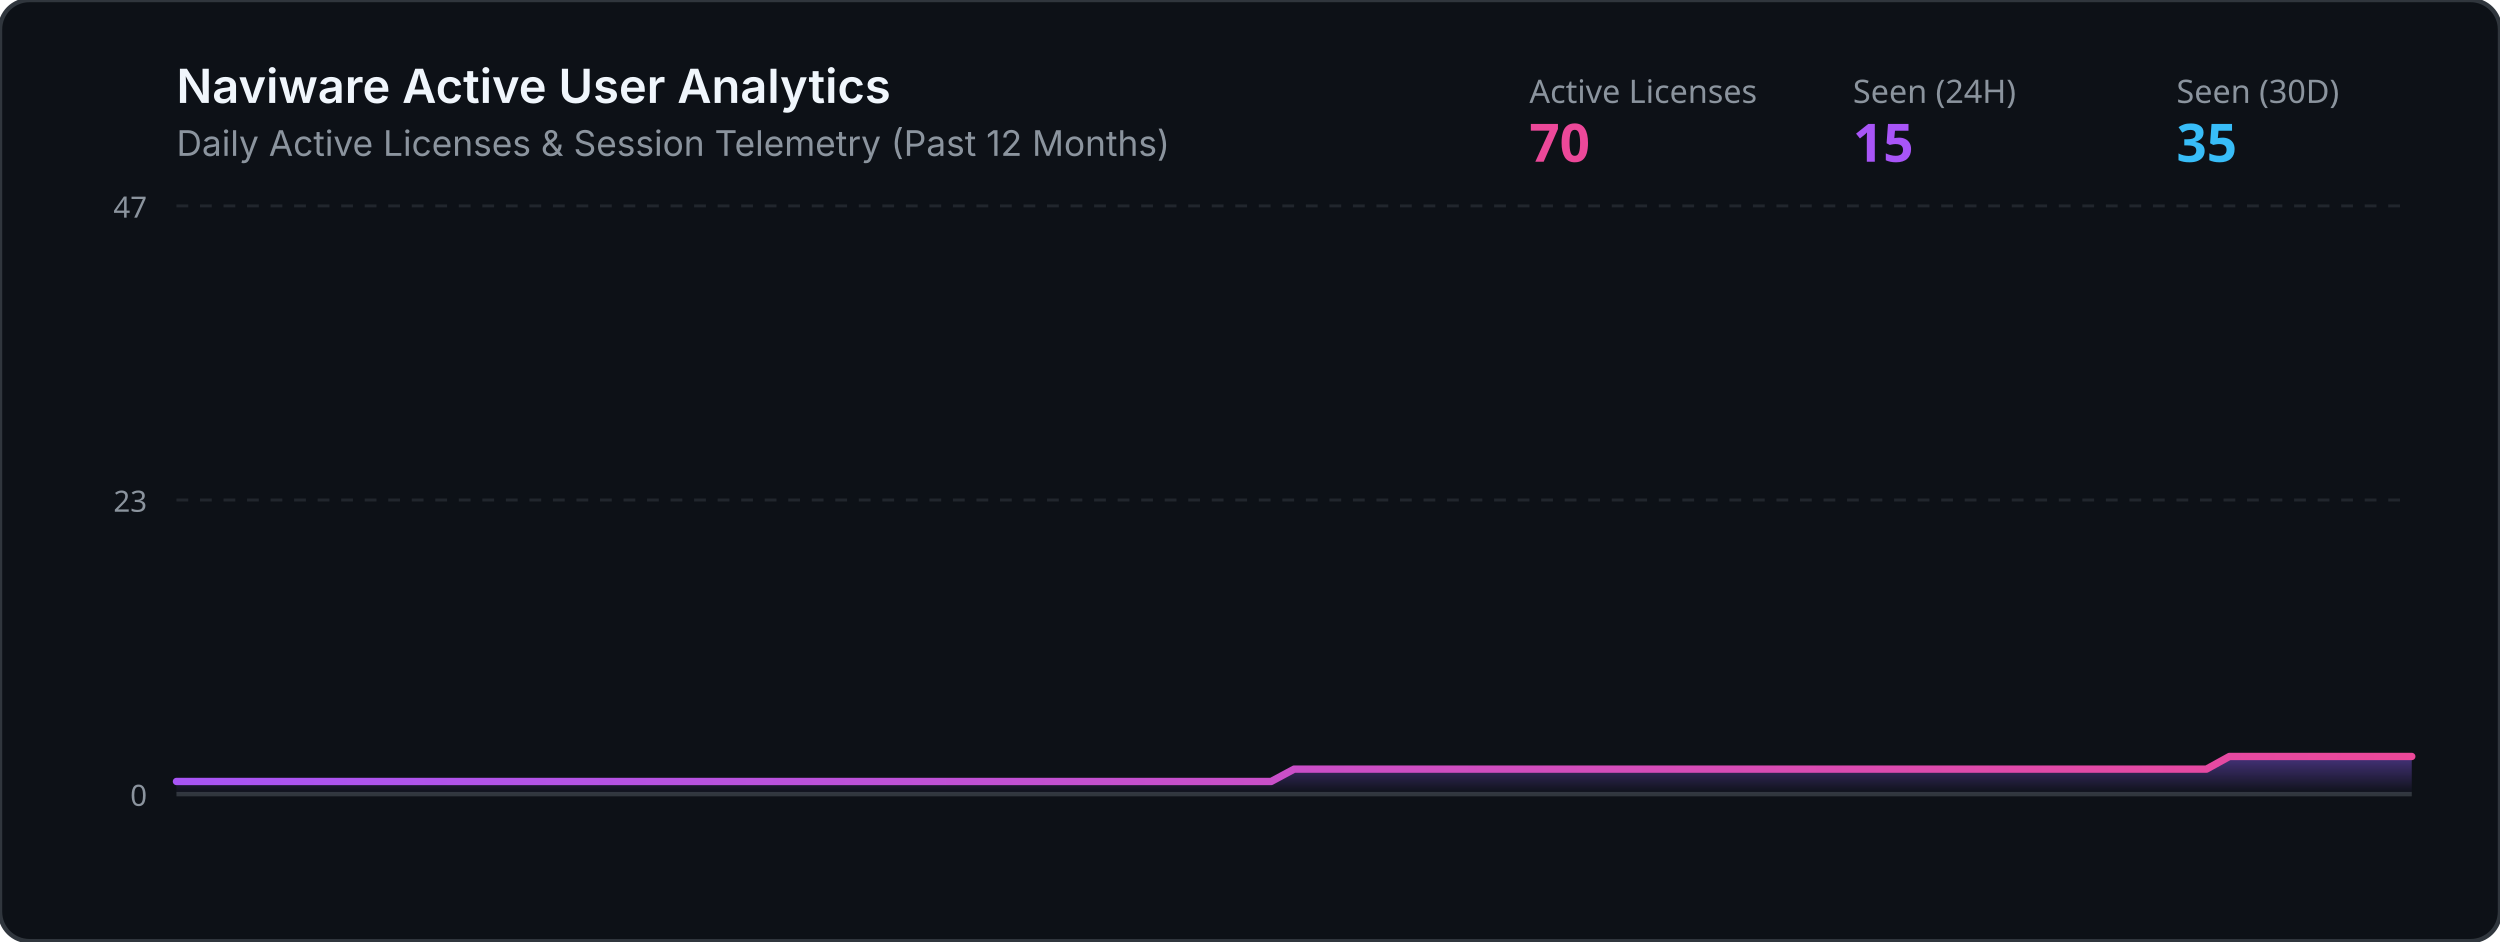
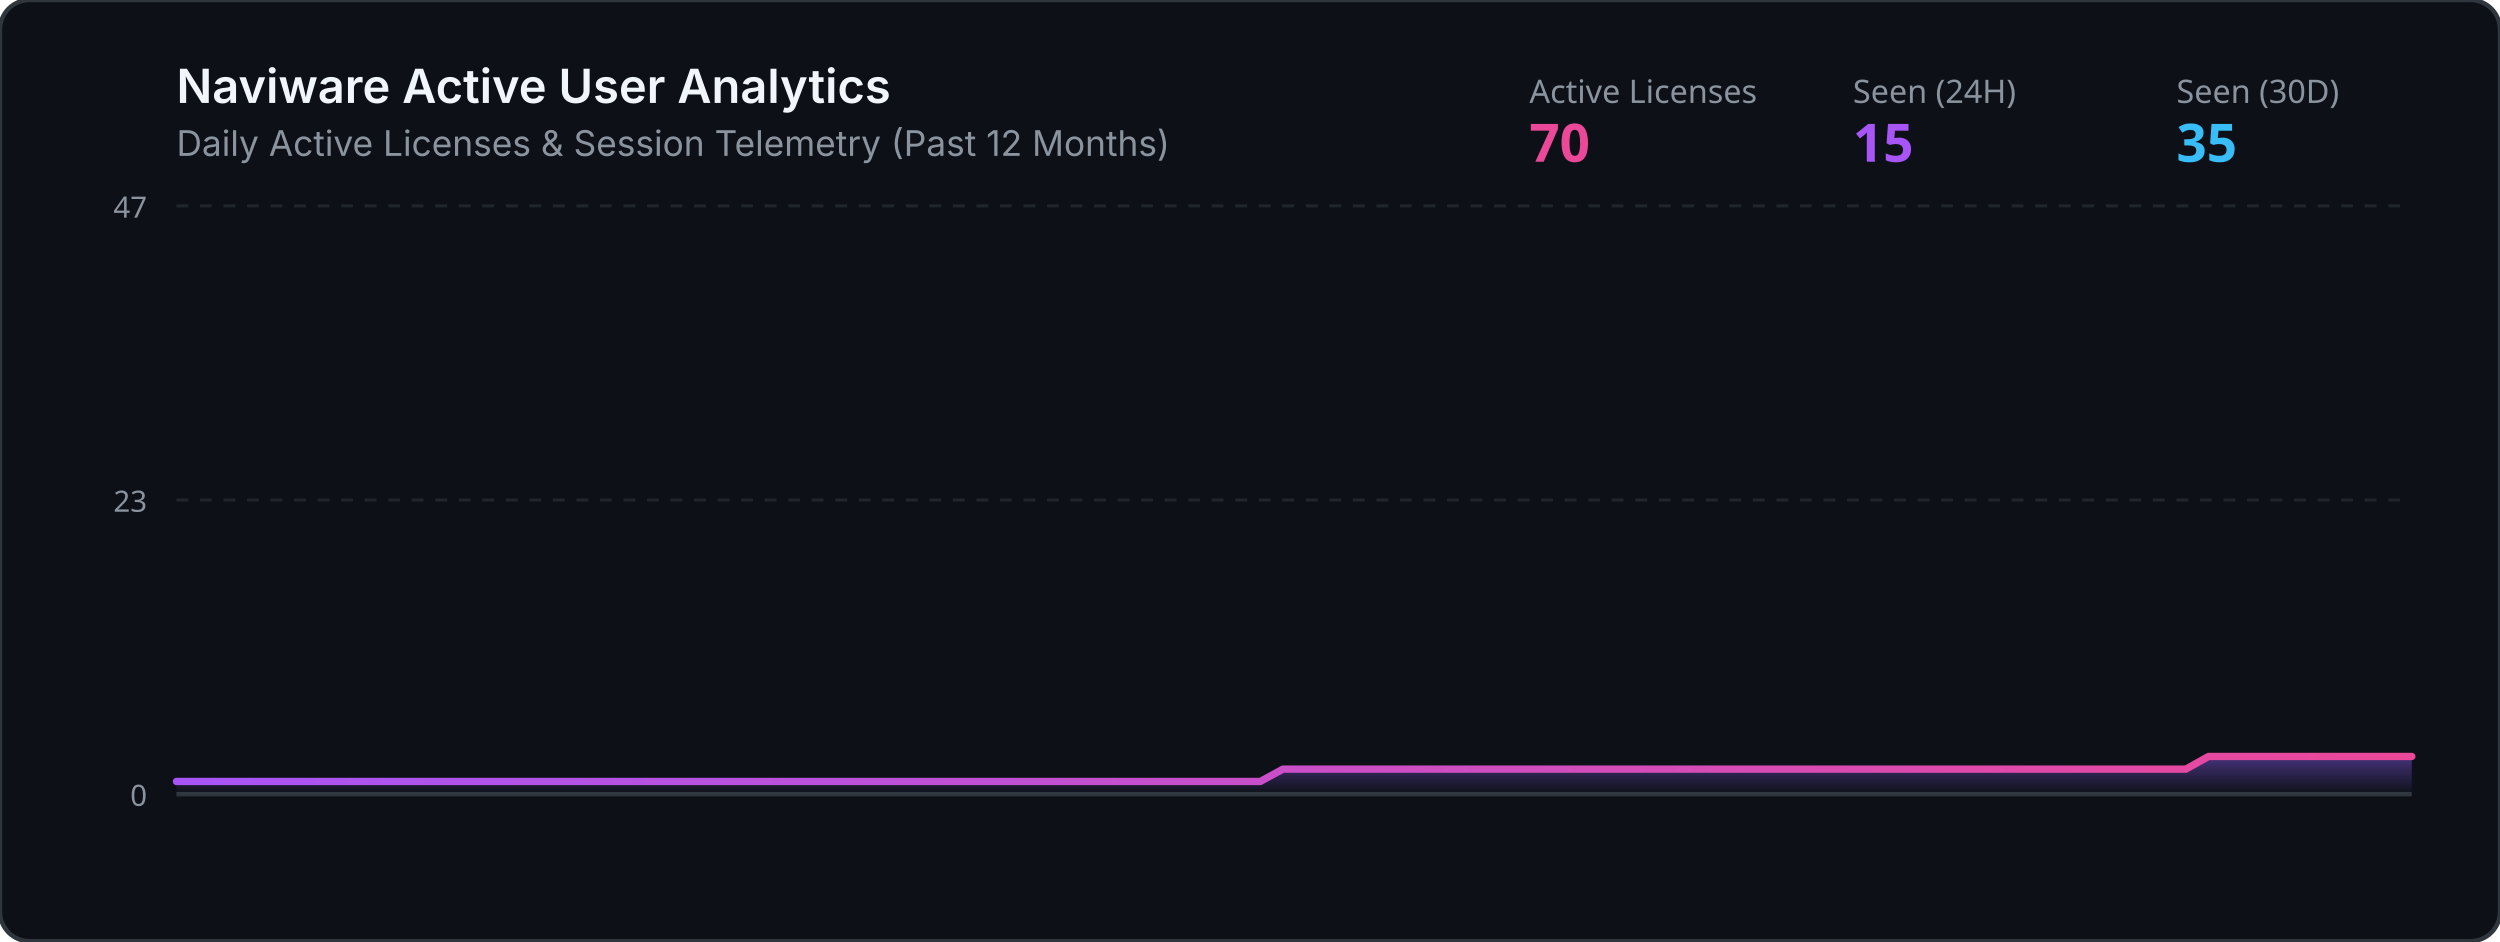
<svg xmlns="http://www.w3.org/2000/svg" viewBox="0 0 850 320" width="100%" height="320">
  <defs>
    <linearGradient id="grad" x1="0%" y1="0%" x2="0%" y2="100%">
      <stop offset="0%" stop-color="#8b5cf6" stop-opacity="0.45" />
      <stop offset="100%" stop-color="#8b5cf6" stop-opacity="0.0" />
    </linearGradient>
    <linearGradient id="lineGrad" x1="0%" y1="0%" x2="100%" y2="0%">
      <stop offset="0%" stop-color="#a855f7" />
      <stop offset="100%" stop-color="#ec4899" />
    </linearGradient>
  </defs>
  <rect width="850" height="320" rx="10" fill="#0d1117" stroke="#30363d" stroke-width="1.5" />
  <text x="60" y="35" fill="#f0f6fc" font-family="-apple-system,BlinkMacSystemFont,Segoe UI,sans-serif" font-size="16" font-weight="600">Naviware Active User Analytics</text>
  <text x="60" y="53" fill="#8b949e" font-family="-apple-system,BlinkMacSystemFont,Segoe UI,sans-serif" font-size="12">Daily Active Licenses &amp; Session Telemetry (Past 12 Months)</text>
  <text x="520" y="35" fill="#8b949e" font-family="sans-serif" font-size="11">Active Licenses</text>
  <text x="520" y="55" fill="#ec4899" font-family="sans-serif" font-size="18" font-weight="bold">70</text>
  <text x="630" y="35" fill="#8b949e" font-family="sans-serif" font-size="11">Seen (24H)</text>
  <text x="630" y="55" fill="#a855f7" font-family="sans-serif" font-size="18" font-weight="bold">15</text>
  <text x="740" y="35" fill="#8b949e" font-family="sans-serif" font-size="11">Seen (30D)</text>
  <text x="740" y="55" fill="#38bdf8" font-family="sans-serif" font-size="18" font-weight="bold">35</text>
  <line x1="60" y1="70" x2="820" y2="70" stroke="#21262d" stroke-width="1" stroke-dasharray="4" />
  <line x1="60" y1="170.0" x2="820" y2="170.0" stroke="#21262d" stroke-width="1" stroke-dasharray="4" />
  <line x1="60" y1="270" x2="820" y2="270" stroke="#30363d" stroke-width="1.5" />
  <text x="50" y="74" fill="#8b949e" font-family="sans-serif" font-size="10" text-anchor="end">47</text>
  <text x="50" y="174.0" fill="#8b949e" font-family="sans-serif" font-size="10" text-anchor="end">23</text>
  <text x="50" y="274" fill="#8b949e" font-family="sans-serif" font-size="10" text-anchor="end">0</text>
-   <polygon points="60,270 60.0,265.7 67.8,265.7 75.5,265.7 83.3,265.7 91.0,265.7 98.8,265.7 106.5,265.7 114.3,265.7 122.0,265.7 129.8,265.7 137.6,265.7 145.3,265.7 153.1,265.7 160.8,265.7 168.6,265.7 176.3,265.7 184.1,265.7 191.8,265.7 199.6,265.7 207.3,265.7 215.1,265.7 222.9,265.7 230.6,265.7 238.4,265.7 246.1,265.7 253.9,265.7 261.6,265.7 269.4,265.7 277.1,265.7 284.9,265.7 292.7,265.7 300.4,265.7 308.2,265.7 315.9,265.7 323.7,265.7 331.4,265.7 339.2,265.7 346.9,265.7 354.7,265.7 362.4,265.7 370.2,265.7 378.0,265.7 385.7,265.7 393.5,265.7 401.2,265.7 409.0,265.7 416.7,265.7 424.5,265.7 432.2,265.7 440.0,261.5 447.8,261.5 455.5,261.5 463.3,261.5 471.0,261.5 478.8,261.5 486.5,261.5 494.3,261.5 502.0,261.5 509.8,261.5 517.6,261.5 525.3,261.5 533.1,261.5 540.8,261.5 548.6,261.5 556.3,261.5 564.1,261.5 571.8,261.5 579.6,261.5 587.3,261.5 595.1,261.5 602.9,261.5 610.6,261.5 618.4,261.5 626.1,261.5 633.9,261.5 641.6,261.5 649.4,261.5 657.1,261.5 664.9,261.5 672.7,261.5 680.4,261.5 688.2,261.5 695.9,261.5 703.7,261.5 711.4,261.5 719.2,261.5 726.9,261.5 734.7,261.5 742.4,261.5 750.2,261.5 758.0,257.2 765.7,257.2 773.5,257.2 781.2,257.2 789.0,257.2 796.7,257.2 804.5,257.2 812.2,257.2 820.0,257.2 820,270" fill="url(#grad)" />
-   <polyline points="60.0,265.7 67.8,265.7 75.5,265.7 83.3,265.7 91.0,265.7 98.8,265.7 106.5,265.7 114.3,265.7 122.0,265.7 129.8,265.7 137.6,265.7 145.3,265.7 153.1,265.7 160.8,265.7 168.6,265.7 176.3,265.7 184.1,265.7 191.8,265.7 199.6,265.7 207.3,265.7 215.1,265.7 222.9,265.7 230.6,265.7 238.4,265.7 246.1,265.7 253.9,265.7 261.6,265.7 269.4,265.7 277.1,265.7 284.9,265.7 292.7,265.7 300.4,265.7 308.2,265.7 315.9,265.7 323.7,265.7 331.4,265.7 339.2,265.7 346.9,265.7 354.7,265.7 362.4,265.7 370.2,265.7 378.0,265.7 385.7,265.7 393.5,265.7 401.2,265.7 409.0,265.7 416.7,265.7 424.5,265.7 432.2,265.7 440.0,261.5 447.8,261.5 455.5,261.5 463.3,261.5 471.0,261.5 478.8,261.5 486.5,261.5 494.3,261.5 502.0,261.5 509.8,261.5 517.6,261.5 525.3,261.5 533.1,261.5 540.8,261.5 548.6,261.5 556.3,261.5 564.1,261.5 571.8,261.5 579.6,261.5 587.3,261.5 595.1,261.5 602.9,261.5 610.6,261.5 618.4,261.5 626.1,261.5 633.9,261.5 641.6,261.5 649.4,261.5 657.1,261.5 664.9,261.5 672.7,261.5 680.4,261.5 688.2,261.5 695.9,261.5 703.7,261.5 711.4,261.5 719.2,261.5 726.9,261.5 734.7,261.5 742.4,261.5 750.2,261.5 758.0,257.2 765.7,257.2 773.5,257.2 781.2,257.2 789.0,257.2 796.7,257.2 804.5,257.2 812.2,257.2 820.0,257.2" fill="none" stroke="url(#lineGrad)" stroke-width="2.5" stroke-linecap="round" stroke-linejoin="round" />
+   <polygon points="60,270 60.0,265.7 67.7,265.7 75.4,265.7 83.0,265.7 90.7,265.7 98.4,265.7 106.1,265.7 113.7,265.7 121.4,265.7 129.1,265.7 136.8,265.7 144.4,265.7 152.1,265.7 159.8,265.7 167.5,265.7 175.2,265.7 182.8,265.7 190.5,265.7 198.2,265.7 205.9,265.7 213.5,265.7 221.2,265.7 228.9,265.7 236.6,265.7 244.2,265.7 251.9,265.7 259.6,265.7 267.3,265.7 274.9,265.7 282.6,265.7 290.3,265.7 298.0,265.7 305.7,265.7 313.3,265.7 321.0,265.7 328.7,265.7 336.4,265.7 344.0,265.7 351.7,265.7 359.4,265.7 367.1,265.7 374.7,265.7 382.4,265.7 390.1,265.7 397.8,265.7 405.5,265.7 413.1,265.7 420.8,265.7 428.5,265.7 436.2,261.5 443.8,261.5 451.5,261.5 459.2,261.5 466.9,261.5 474.5,261.5 482.2,261.5 489.9,261.5 497.6,261.5 505.3,261.5 512.9,261.5 520.6,261.5 528.3,261.5 536.0,261.5 543.6,261.5 551.3,261.5 559.0,261.5 566.7,261.5 574.3,261.5 582.0,261.5 589.7,261.5 597.4,261.5 605.1,261.5 612.7,261.5 620.4,261.5 628.1,261.5 635.8,261.5 643.4,261.5 651.1,261.5 658.8,261.5 666.5,261.5 674.1,261.5 681.8,261.5 689.5,261.5 697.2,261.5 704.8,261.5 712.5,261.5 720.2,261.5 727.9,261.5 735.6,261.5 743.2,261.5 750.9,257.2 758.6,257.2 766.3,257.2 773.9,257.2 781.6,257.2 789.3,257.2 797.0,257.2 804.6,257.2 812.3,257.2 820.0,257.2 820,270" fill="url(#grad)" />
+   <polyline points="60.0,265.7 67.7,265.7 75.4,265.7 83.0,265.7 90.7,265.7 98.4,265.7 106.1,265.7 113.7,265.7 121.4,265.7 129.1,265.7 136.8,265.7 144.4,265.7 152.1,265.7 159.8,265.7 167.5,265.7 175.2,265.7 182.8,265.7 190.5,265.7 198.2,265.7 205.9,265.7 213.5,265.7 221.2,265.7 228.9,265.7 236.6,265.7 244.2,265.7 251.9,265.7 259.6,265.7 267.3,265.7 274.9,265.7 282.6,265.7 290.3,265.7 298.0,265.7 305.7,265.7 313.3,265.7 321.0,265.7 328.7,265.7 336.4,265.7 344.0,265.7 351.7,265.7 359.4,265.7 367.1,265.7 374.7,265.7 382.4,265.7 390.1,265.7 397.8,265.7 405.5,265.7 413.1,265.7 420.8,265.7 428.5,265.7 436.2,261.5 443.8,261.5 451.5,261.5 459.2,261.5 466.9,261.5 474.5,261.5 482.2,261.5 489.9,261.5 497.6,261.5 505.3,261.5 512.9,261.5 520.6,261.5 528.3,261.5 536.0,261.5 543.6,261.5 551.3,261.5 559.0,261.5 566.7,261.5 574.3,261.5 582.0,261.5 589.7,261.5 597.4,261.5 605.1,261.5 612.7,261.5 620.4,261.5 628.1,261.5 635.8,261.5 643.4,261.5 651.1,261.5 658.8,261.5 666.5,261.5 674.1,261.5 681.8,261.5 689.5,261.5 697.2,261.5 704.8,261.5 712.5,261.5 720.2,261.5 727.9,261.5 735.6,261.5 743.2,261.5 750.9,257.2 758.6,257.2 766.3,257.2 773.9,257.2 781.6,257.2 789.3,257.2 797.0,257.2 804.6,257.2 812.3,257.2 820.0,257.2" fill="none" stroke="url(#lineGrad)" stroke-width="2.5" stroke-linecap="round" stroke-linejoin="round" />
</svg>
